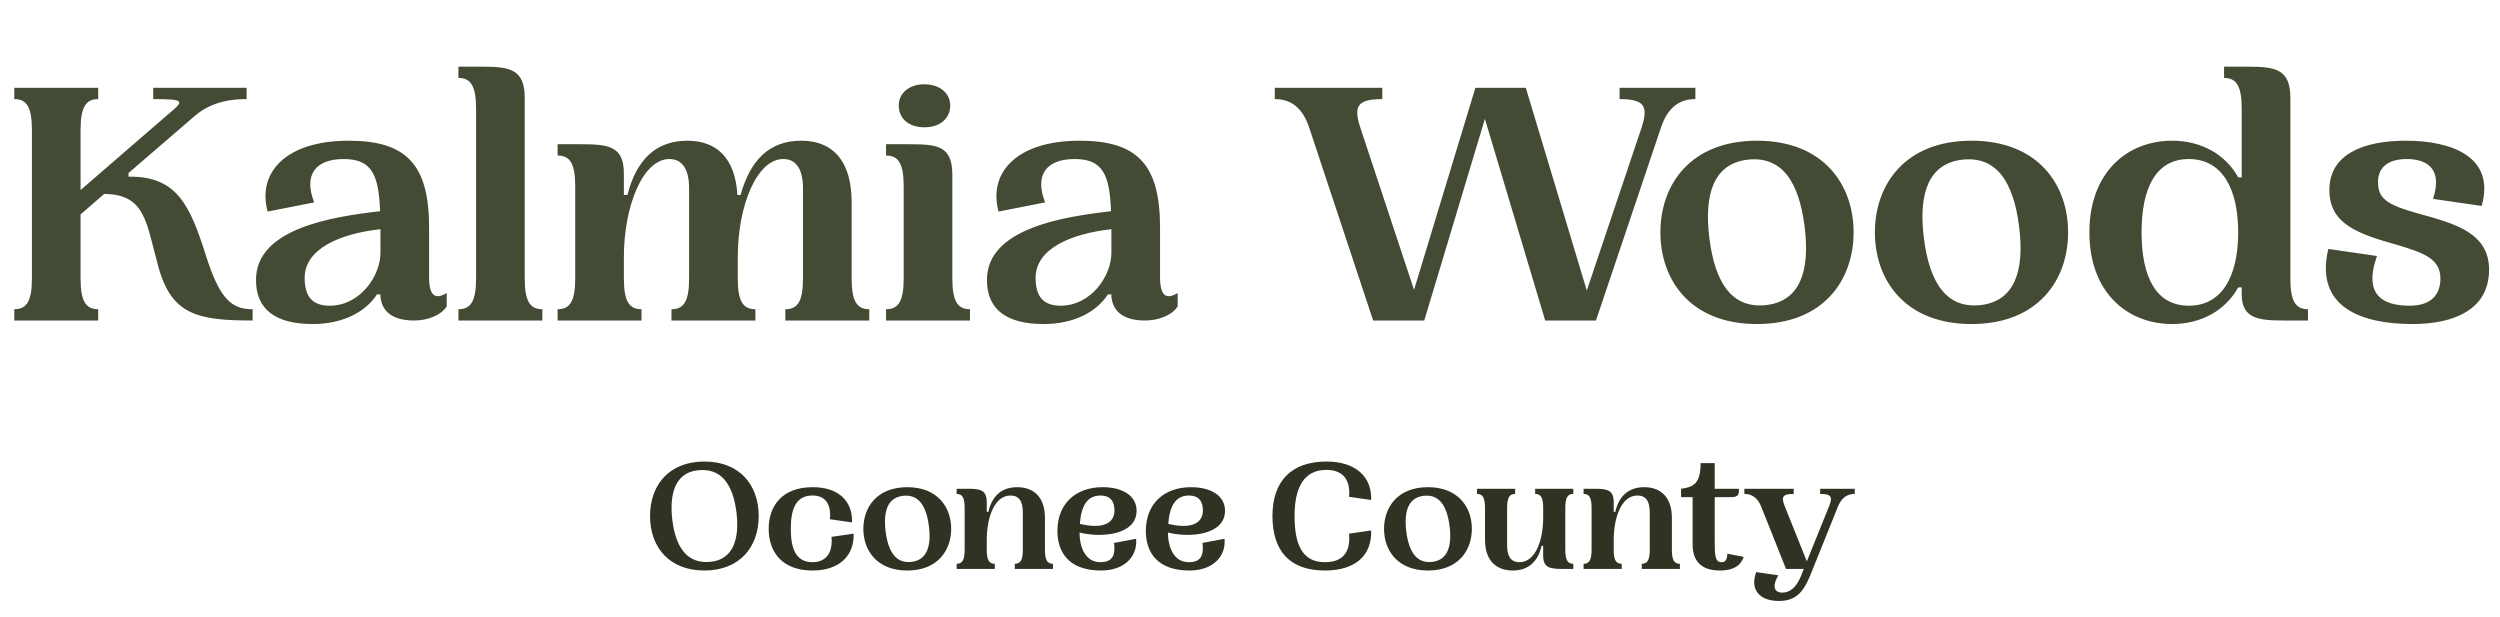
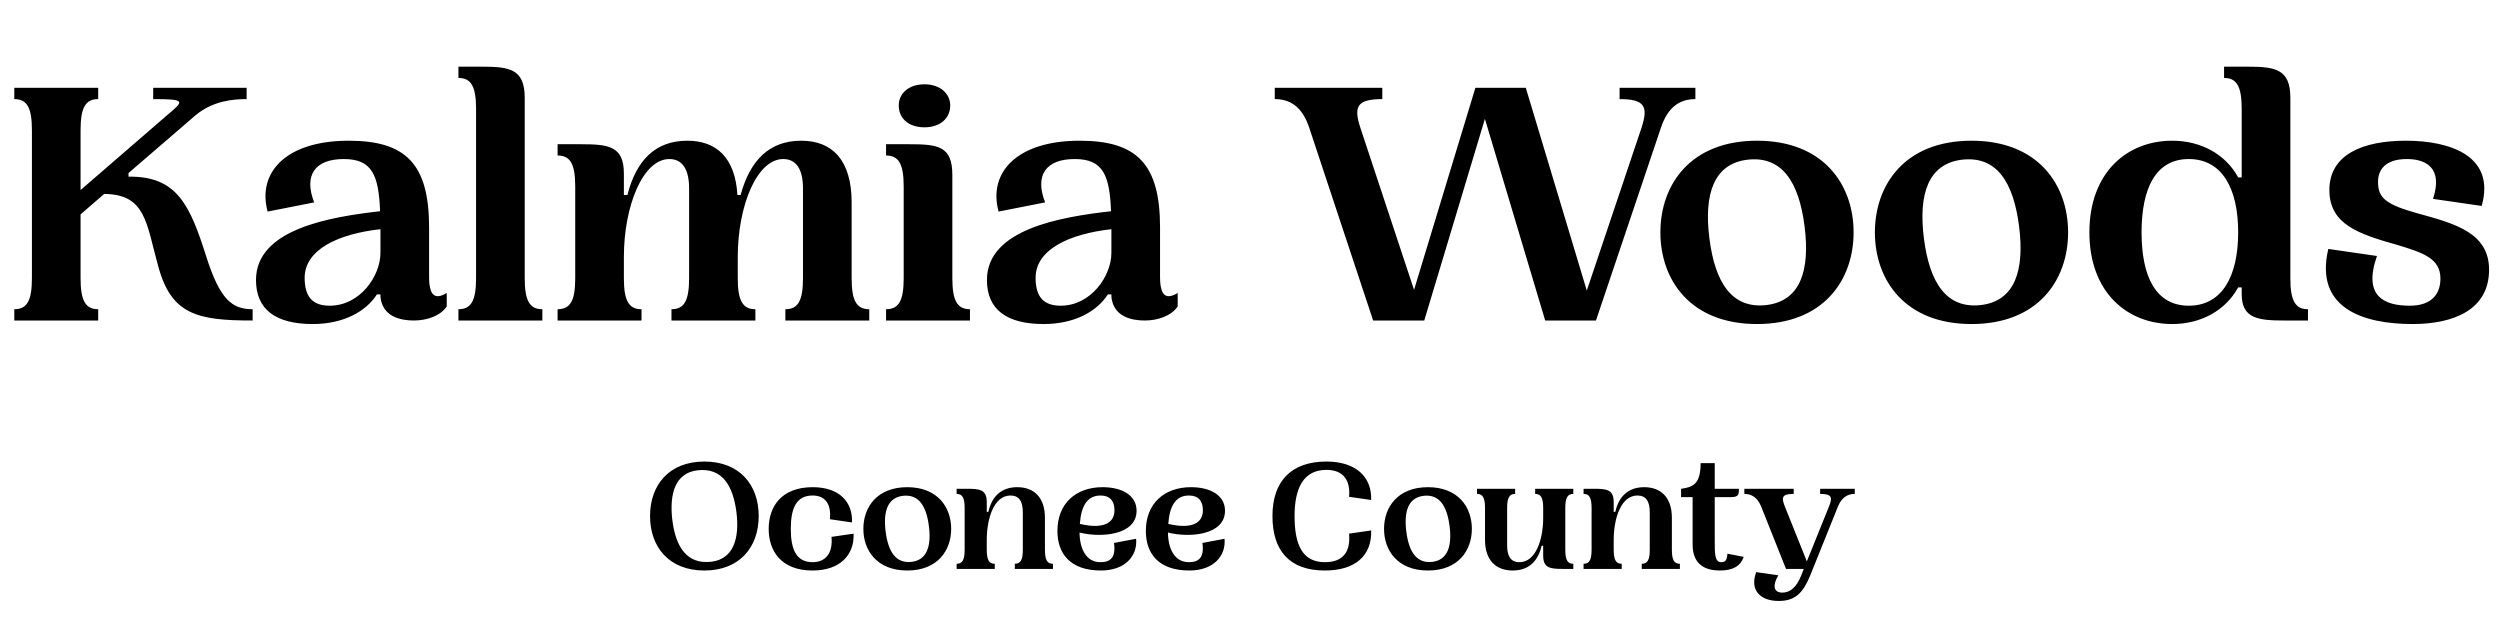
- <svg xmlns="http://www.w3.org/2000/svg" width="312" height="77" viewBox="0 0 312 77" fill="none">
-   <path d="M81.126 64.4C81.126 60.5 83.526 57.6 87.906 57.6C92.286 57.6 94.686 60.5 94.686 64.4C94.686 68.3 92.286 71.2 87.906 71.2C83.526 71.2 81.126 68.3 81.126 64.4ZM83.906 64.9C84.326 68.26 85.726 70.48 88.806 70.1C91.486 69.76 92.326 67.28 91.906 63.9C91.466 60.54 90.086 58.32 87.006 58.7C84.326 59.04 83.506 61.52 83.906 64.9ZM95.931 66C95.931 63.3 97.451 60.8 101.431 60.8C104.791 60.8 106.431 62.68 106.331 65.2L103.571 64.8C103.771 62.84 102.931 61.84 101.411 61.84C99.371 61.84 98.691 63.44 98.691 66C98.691 68.56 99.371 70.16 101.411 70.16C102.931 70.16 103.971 69.16 103.771 67L106.531 66.6C106.631 69.32 104.771 71.2 101.411 71.2C97.431 71.2 95.931 68.7 95.931 66ZM107.747 66C107.747 63.3 109.447 60.8 113.227 60.8C117.007 60.8 118.707 63.3 118.707 66C118.707 68.7 117.007 71.2 113.227 71.2C109.447 71.2 107.747 68.7 107.747 66ZM110.527 66.34C110.847 68.86 111.807 70.36 113.787 70.12C115.667 69.88 116.247 68.2 115.927 65.66C115.607 63.14 114.647 61.64 112.667 61.88C110.787 62.12 110.207 63.8 110.527 66.34ZM130.408 68.6C130.408 69.88 130.688 70.36 131.408 70.36V71H126.648V70.36C127.368 70.36 127.648 69.88 127.648 68.6V63.94C127.648 62.6 127.208 61.84 126.108 61.84C124.068 61.84 123.148 64.66 123.148 67.4V68.6C123.148 69.88 123.428 70.36 124.148 70.36V71H119.388V70.36C120.108 70.36 120.388 69.88 120.388 68.6V63.4C120.388 62.12 120.108 61.64 119.388 61.64V61H120.708C122.268 61 123.148 61.1 123.148 62.66V63.88H123.348C123.768 62 124.928 60.8 126.948 60.8C128.988 60.8 130.408 62.02 130.408 64.62V68.6ZM139.026 67.76L141.786 67.24C141.986 69.38 140.406 71.2 137.406 71.2C133.526 71.2 131.966 69.06 131.966 66.26C131.966 62.86 134.246 60.8 137.606 60.8C140.086 60.8 141.846 61.86 141.846 63.74C141.846 66.8 137.406 67.14 134.726 66.46C134.746 68.48 135.546 70.16 137.326 70.16C138.566 70.16 139.286 69.6 139.026 67.76ZM137.346 61.84C135.646 61.84 134.926 63.2 134.766 65.38C137.606 66.06 139.086 65.34 139.086 63.68C139.086 62.5 138.506 61.84 137.346 61.84ZM150.061 67.76L152.821 67.24C153.021 69.38 151.441 71.2 148.441 71.2C144.561 71.2 143.001 69.06 143.001 66.26C143.001 62.86 145.281 60.8 148.641 60.8C151.121 60.8 152.881 61.86 152.881 63.74C152.881 66.8 148.441 67.14 145.761 66.46C145.781 68.48 146.581 70.16 148.361 70.16C149.601 70.16 150.321 69.6 150.061 67.76ZM148.381 61.84C146.681 61.84 145.961 63.2 145.801 65.38C148.641 66.06 150.121 65.34 150.121 63.68C150.121 62.5 149.541 61.84 148.381 61.84ZM158.802 64.4C158.802 60.1 161.102 57.6 165.542 57.6C169.162 57.6 171.222 59.48 171.122 62.4L168.362 62C168.562 60 167.682 58.64 165.542 58.64C162.682 58.64 161.562 60.9 161.562 64.4C161.562 67.9 162.482 70.16 165.342 70.16C167.682 70.16 168.562 68.8 168.362 66.6L171.122 66.2C171.222 69.32 169.162 71.2 165.342 71.2C160.902 71.2 158.802 68.7 158.802 64.4ZM172.728 66C172.728 63.3 174.428 60.8 178.208 60.8C181.988 60.8 183.688 63.3 183.688 66C183.688 68.7 181.988 71.2 178.208 71.2C174.428 71.2 172.728 68.7 172.728 66ZM175.508 66.34C175.828 68.86 176.788 70.36 178.768 70.12C180.648 69.88 181.228 68.2 180.908 65.66C180.588 63.14 179.628 61.64 177.648 61.88C175.768 62.12 175.188 63.8 175.508 66.34ZM196.349 61.64C195.629 61.64 195.349 62.12 195.349 63.4V68.6C195.349 69.88 195.629 70.36 196.349 70.36V71H195.029C193.469 71 192.589 70.9 192.589 69.34V68.12H192.389C191.969 70 190.809 71.2 188.789 71.2C186.749 71.2 185.329 69.98 185.329 67.38V63.4C185.329 62.12 185.049 61.64 184.329 61.64V61H189.089V61.64C188.369 61.64 188.089 62.12 188.089 63.4V68.06C188.089 69.4 188.529 70.16 189.629 70.16C191.669 70.16 192.589 67.34 192.589 64.6V63.4C192.589 62.12 192.309 61.64 191.589 61.64V61H196.349V61.64ZM208.65 68.6C208.65 69.88 208.93 70.36 209.65 70.36V71H204.89V70.36C205.61 70.36 205.89 69.88 205.89 68.6V63.94C205.89 62.6 205.45 61.84 204.35 61.84C202.31 61.84 201.39 64.66 201.39 67.4V68.6C201.39 69.88 201.67 70.36 202.39 70.36V71H197.63V70.36C198.35 70.36 198.63 69.88 198.63 68.6V63.4C198.63 62.12 198.35 61.64 197.63 61.64V61H198.95C200.51 61 201.39 61.1 201.39 62.66V63.88H201.59C202.01 62 203.17 60.8 205.19 60.8C207.23 60.8 208.65 62.02 208.65 64.62V68.6ZM215.578 69.1L217.618 69.5C217.218 70.64 216.278 71.2 214.638 71.2C213.018 71.2 211.238 70.62 211.238 67.96V62.04H209.798V61C211.338 60.8 212.238 60.36 212.238 57.8H213.998V61H217.018C217.018 61.64 217.018 62.04 216.058 62.04H213.998V67.6C213.998 69.18 214.018 70.16 214.818 70.16C215.318 70.16 215.538 69.9 215.578 69.1ZM231.474 61V61.64C230.614 61.64 229.854 62.04 229.374 63.22L225.914 71.82C225.034 73.96 224.074 75 221.994 75C219.614 75 218.354 73.6 219.174 71.4L221.934 71.8C221.014 73.4 221.614 73.96 222.414 73.96C223.334 73.96 224.154 73.4 224.794 71.82L225.114 71H222.894L219.794 63.22C219.314 62.04 218.554 61.64 217.694 61.64V61H223.854V61.64C222.414 61.64 222.274 62.04 222.754 63.22L225.494 70.06L228.254 63.22C228.734 62.04 228.594 61.64 227.154 61.64V61H231.474Z" fill="#2E3323" />
-   <path d="M25.719 31.948C27.435 37.36 28.931 38.592 31.527 38.592V40C24.663 40 21.363 39.296 19.735 33.18C18.239 27.812 18.195 24.248 13.003 24.204L10.055 26.756V34.72C10.055 37.536 10.671 38.592 12.255 38.592V40H1.783V38.592C3.367 38.592 3.983 37.536 3.983 34.72V16.24C3.983 13.424 3.367 12.368 1.783 12.368V10.96H12.255V12.368C10.671 12.368 10.055 13.424 10.055 16.24V23.72L20.835 14.392C22.991 12.588 23.255 12.368 19.119 12.368V10.96H30.779V12.368C29.063 12.368 26.555 12.588 24.399 14.392L15.511 22.048L16.039 21.608V22.048C22.067 21.96 23.695 25.568 25.719 31.948ZM53.551 34.544C53.551 37.008 54.343 37.404 55.752 36.568V38.24C55.004 39.384 53.331 40 51.66 40C50.032 40 47.743 39.56 47.48 37.052V36.744H47.039C45.719 38.812 42.947 40.44 39.032 40.44C34.411 40.44 31.948 38.636 31.948 34.94C31.948 28.56 41.276 27.064 47.435 26.36C47.26 21.828 46.423 19.848 42.904 19.848C39.295 19.848 37.888 21.872 39.208 25.26L33.4 26.404C32.08 21.564 35.644 17.56 43.52 17.56C50.691 17.56 53.551 20.508 53.551 28.384V34.544ZM47.48 31.552V31.024V28.604C42.288 29.176 38.02 31.112 38.02 34.676C38.02 37.008 38.987 38.152 41.144 38.152C44.928 38.152 47.48 34.456 47.48 31.552ZM65.485 12.192V34.72C65.485 37.536 66.101 38.592 67.685 38.592V40H57.213V38.592C58.797 38.592 59.413 37.536 59.413 34.72V13.6C59.413 10.784 58.797 9.728 57.213 9.728V8.32H60.117C63.549 8.32 65.485 8.584 65.485 12.192ZM106.284 34.72C106.284 37.536 106.9 38.592 108.484 38.592V40H98.012V38.592C99.596 38.592 100.212 37.536 100.212 34.72V23.5C100.212 21.08 99.332 19.848 97.748 19.848C94.448 19.848 92.072 25.7 92.072 32.08V34.72C92.072 37.536 92.688 38.592 94.272 38.592V40H83.8V38.592C85.384 38.592 86 37.536 86 34.72V23.5C86 21.08 85.12 19.848 83.536 19.848C80.236 19.848 77.86 25.7 77.86 32.08V34.72C77.86 37.536 78.476 38.592 80.06 38.592V40H69.588V38.592C71.172 38.592 71.788 37.536 71.788 34.72V23.28C71.788 20.464 71.172 19.408 69.588 19.408V18H72.492C75.924 18 77.86 18.22 77.86 21.652V24.336H78.3C79.4 20.024 81.776 17.56 85.78 17.56C89.432 17.56 91.764 19.716 92.028 24.336H92.424C93.612 20.024 95.988 17.56 99.992 17.56C103.864 17.56 106.284 19.98 106.284 25.26V34.72ZM115.376 15.888C113.352 15.888 112.164 14.744 112.164 13.16C112.164 11.708 113.352 10.52 115.376 10.52C117.356 10.52 118.588 11.708 118.588 13.16C118.588 14.744 117.356 15.888 115.376 15.888ZM118.852 21.828V34.72C118.852 37.536 119.468 38.592 121.052 38.592V40H110.58V38.592C112.164 38.592 112.78 37.536 112.78 34.72V23.28C112.78 20.464 112.164 19.408 110.58 19.408V18H113.484C117.048 18 118.852 18.22 118.852 21.828ZM144.774 34.544C144.774 37.008 145.566 37.404 146.974 36.568V38.24C146.226 39.384 144.554 40 142.882 40C141.254 40 138.966 39.56 138.702 37.052V36.744H138.262C136.942 38.812 134.17 40.44 130.254 40.44C125.634 40.44 123.17 38.636 123.17 34.94C123.17 28.56 132.498 27.064 138.658 26.36C138.482 21.828 137.646 19.848 134.126 19.848C130.518 19.848 129.11 21.872 130.43 25.26L124.622 26.404C123.302 21.564 126.866 17.56 134.742 17.56C141.914 17.56 144.774 20.508 144.774 28.384V34.544ZM138.702 31.552V31.024V28.604C133.51 29.176 129.242 31.112 129.242 34.676C129.242 37.008 130.21 38.152 132.366 38.152C136.15 38.152 138.702 34.456 138.702 31.552ZM211.584 10.96V12.368C209.692 12.368 208.152 13.292 207.272 15.976L199.176 40H192.84L185.316 14.832L177.748 40H171.368L163.404 15.976C162.524 13.292 160.984 12.368 159.092 12.368V10.96H172.512V12.368C169.344 12.368 168.904 13.292 169.784 15.976L176.472 36.172L184.128 10.96H190.42L198.032 36.26L204.852 15.976C205.732 13.292 205.292 12.368 202.124 12.368V10.96H211.584ZM207.217 29C207.217 23.06 210.957 17.56 219.273 17.56C227.589 17.56 231.329 23.06 231.329 29C231.329 34.94 227.589 40.44 219.273 40.44C210.957 40.44 207.217 34.94 207.217 29ZM213.333 29.748C214.037 35.292 216.149 38.592 220.505 38.064C224.641 37.536 225.917 33.84 225.213 28.252C224.509 22.708 222.397 19.408 218.041 19.936C213.905 20.464 212.629 24.16 213.333 29.748ZM233.987 29C233.987 23.06 237.727 17.56 246.043 17.56C254.359 17.56 258.099 23.06 258.099 29C258.099 34.94 254.359 40.44 246.043 40.44C237.727 40.44 233.987 34.94 233.987 29ZM240.103 29.748C240.807 35.292 242.919 38.592 247.275 38.064C251.411 37.536 252.687 33.84 251.983 28.252C251.279 22.708 249.167 19.408 244.811 19.936C240.675 20.464 239.399 24.16 240.103 29.748ZM260.756 29C260.756 21.52 265.464 17.56 271.096 17.56C274.66 17.56 277.74 19.232 279.324 22.136H279.764V13.6C279.764 10.784 279.148 9.728 277.564 9.728V8.32H280.468C283.9 8.32 285.836 8.584 285.836 12.192V34.72C285.836 37.536 286.452 38.592 288.036 38.592V40H285.132C281.832 40 279.764 39.78 279.764 36.7V35.864H279.324C277.74 38.768 274.66 40.44 271.096 40.44C265.464 40.44 260.756 36.48 260.756 29ZM267.268 29C267.268 34.5 269.028 38.152 273.164 38.152C277.3 38.152 279.324 34.5 279.324 29C279.324 23.5 277.3 19.848 273.164 19.848C269.028 19.848 267.268 23.5 267.268 29ZM290.705 23.72C290.705 19.276 294.885 17.56 300.253 17.56C305.841 17.56 311.473 19.496 309.713 25.7L303.641 24.82C304.961 20.816 302.585 19.848 300.385 19.848C297.701 19.848 296.777 21.168 296.777 22.708C296.777 24.732 297.789 25.524 301.705 26.624C306.369 27.9 310.637 29.044 310.637 33.664C310.637 38.724 306.105 40.44 301.089 40.44C294.973 40.44 288.813 38.504 290.573 31.068L296.645 31.948C294.885 36.964 297.525 38.152 300.737 38.152C303.465 38.152 304.565 36.7 304.565 34.764C304.565 32.256 302.409 31.552 299.241 30.584C294.401 29.22 290.705 28.032 290.705 23.72Z" fill="#434B34" />
+ <svg xmlns="http://www.w3.org/2000/svg" width="312" height="77" viewBox="0 0 312 77">
+   <path class="u-icon__main" d="M81.126 64.4C81.126 60.5 83.526 57.6 87.906 57.6C92.286 57.6 94.686 60.5 94.686 64.4C94.686 68.3 92.286 71.2 87.906 71.2C83.526 71.2 81.126 68.3 81.126 64.4ZM83.906 64.9C84.326 68.26 85.726 70.48 88.806 70.1C91.486 69.76 92.326 67.28 91.906 63.9C91.466 60.54 90.086 58.32 87.006 58.7C84.326 59.04 83.506 61.52 83.906 64.9ZM95.931 66C95.931 63.3 97.451 60.8 101.431 60.8C104.791 60.8 106.431 62.68 106.331 65.2L103.571 64.8C103.771 62.84 102.931 61.84 101.411 61.84C99.371 61.84 98.691 63.44 98.691 66C98.691 68.56 99.371 70.16 101.411 70.16C102.931 70.16 103.971 69.16 103.771 67L106.531 66.6C106.631 69.32 104.771 71.2 101.411 71.2C97.431 71.2 95.931 68.7 95.931 66ZM107.747 66C107.747 63.3 109.447 60.8 113.227 60.8C117.007 60.8 118.707 63.3 118.707 66C118.707 68.7 117.007 71.2 113.227 71.2C109.447 71.2 107.747 68.7 107.747 66ZM110.527 66.34C110.847 68.86 111.807 70.36 113.787 70.12C115.667 69.88 116.247 68.2 115.927 65.66C115.607 63.14 114.647 61.64 112.667 61.88C110.787 62.12 110.207 63.8 110.527 66.34ZM130.408 68.6C130.408 69.88 130.688 70.36 131.408 70.36V71H126.648V70.36C127.368 70.36 127.648 69.88 127.648 68.6V63.94C127.648 62.6 127.208 61.84 126.108 61.84C124.068 61.84 123.148 64.66 123.148 67.4V68.6C123.148 69.88 123.428 70.36 124.148 70.36V71H119.388V70.36C120.108 70.36 120.388 69.88 120.388 68.6V63.4C120.388 62.12 120.108 61.64 119.388 61.64V61H120.708C122.268 61 123.148 61.1 123.148 62.66V63.88H123.348C123.768 62 124.928 60.8 126.948 60.8C128.988 60.8 130.408 62.02 130.408 64.62V68.6ZM139.026 67.76L141.786 67.24C141.986 69.38 140.406 71.2 137.406 71.2C133.526 71.2 131.966 69.06 131.966 66.26C131.966 62.86 134.246 60.8 137.606 60.8C140.086 60.8 141.846 61.86 141.846 63.74C141.846 66.8 137.406 67.14 134.726 66.46C134.746 68.48 135.546 70.16 137.326 70.16C138.566 70.16 139.286 69.6 139.026 67.76ZM137.346 61.84C135.646 61.84 134.926 63.2 134.766 65.38C137.606 66.06 139.086 65.34 139.086 63.68C139.086 62.5 138.506 61.84 137.346 61.84ZM150.061 67.76L152.821 67.24C153.021 69.38 151.441 71.2 148.441 71.2C144.561 71.2 143.001 69.06 143.001 66.26C143.001 62.86 145.281 60.8 148.641 60.8C151.121 60.8 152.881 61.86 152.881 63.74C152.881 66.8 148.441 67.14 145.761 66.46C145.781 68.48 146.581 70.16 148.361 70.16C149.601 70.16 150.321 69.6 150.061 67.76ZM148.381 61.84C146.681 61.84 145.961 63.2 145.801 65.38C148.641 66.06 150.121 65.34 150.121 63.68C150.121 62.5 149.541 61.84 148.381 61.84ZM158.802 64.4C158.802 60.1 161.102 57.6 165.542 57.6C169.162 57.6 171.222 59.48 171.122 62.4L168.362 62C168.562 60 167.682 58.64 165.542 58.64C162.682 58.64 161.562 60.9 161.562 64.4C161.562 67.9 162.482 70.16 165.342 70.16C167.682 70.16 168.562 68.8 168.362 66.6L171.122 66.2C171.222 69.32 169.162 71.2 165.342 71.2C160.902 71.2 158.802 68.7 158.802 64.4ZM172.728 66C172.728 63.3 174.428 60.8 178.208 60.8C181.988 60.8 183.688 63.3 183.688 66C183.688 68.7 181.988 71.2 178.208 71.2C174.428 71.2 172.728 68.7 172.728 66ZM175.508 66.34C175.828 68.86 176.788 70.36 178.768 70.12C180.648 69.88 181.228 68.2 180.908 65.66C180.588 63.14 179.628 61.64 177.648 61.88C175.768 62.12 175.188 63.8 175.508 66.34ZM196.349 61.64C195.629 61.64 195.349 62.12 195.349 63.4V68.6C195.349 69.88 195.629 70.36 196.349 70.36V71H195.029C193.469 71 192.589 70.9 192.589 69.34V68.12H192.389C191.969 70 190.809 71.2 188.789 71.2C186.749 71.2 185.329 69.98 185.329 67.38V63.4C185.329 62.12 185.049 61.64 184.329 61.64V61H189.089V61.64C188.369 61.64 188.089 62.12 188.089 63.4V68.06C188.089 69.4 188.529 70.16 189.629 70.16C191.669 70.16 192.589 67.34 192.589 64.6V63.4C192.589 62.12 192.309 61.64 191.589 61.64V61H196.349V61.64ZM208.65 68.6C208.65 69.88 208.93 70.36 209.65 70.36V71H204.89V70.36C205.61 70.36 205.89 69.88 205.89 68.6V63.94C205.89 62.6 205.45 61.84 204.35 61.84C202.31 61.84 201.39 64.66 201.39 67.4V68.6C201.39 69.88 201.67 70.36 202.39 70.36V71H197.63V70.36C198.35 70.36 198.63 69.88 198.63 68.6V63.4C198.63 62.12 198.35 61.64 197.63 61.64V61H198.95C200.51 61 201.39 61.1 201.39 62.66V63.88H201.59C202.01 62 203.17 60.8 205.19 60.8C207.23 60.8 208.65 62.02 208.65 64.62V68.6ZM215.578 69.1L217.618 69.5C217.218 70.64 216.278 71.2 214.638 71.2C213.018 71.2 211.238 70.62 211.238 67.96V62.04H209.798V61C211.338 60.8 212.238 60.36 212.238 57.8H213.998V61H217.018C217.018 61.64 217.018 62.04 216.058 62.04H213.998V67.6C213.998 69.18 214.018 70.16 214.818 70.16C215.318 70.16 215.538 69.9 215.578 69.1ZM231.474 61V61.64C230.614 61.64 229.854 62.04 229.374 63.22L225.914 71.82C225.034 73.96 224.074 75 221.994 75C219.614 75 218.354 73.6 219.174 71.4L221.934 71.8C221.014 73.4 221.614 73.96 222.414 73.96C223.334 73.96 224.154 73.4 224.794 71.82L225.114 71H222.894L219.794 63.22C219.314 62.04 218.554 61.64 217.694 61.64V61H223.854V61.64C222.414 61.64 222.274 62.04 222.754 63.22L225.494 70.06L228.254 63.22C228.734 62.04 228.594 61.64 227.154 61.64V61H231.474Z" />
+   <path class="u-icon__secondary" d="M25.719 31.948C27.435 37.36 28.931 38.592 31.527 38.592V40C24.663 40 21.363 39.296 19.735 33.18C18.239 27.812 18.195 24.248 13.003 24.204L10.055 26.756V34.72C10.055 37.536 10.671 38.592 12.255 38.592V40H1.783V38.592C3.367 38.592 3.983 37.536 3.983 34.72V16.24C3.983 13.424 3.367 12.368 1.783 12.368V10.96H12.255V12.368C10.671 12.368 10.055 13.424 10.055 16.24V23.72L20.835 14.392C22.991 12.588 23.255 12.368 19.119 12.368V10.96H30.779V12.368C29.063 12.368 26.555 12.588 24.399 14.392L15.511 22.048L16.039 21.608V22.048C22.067 21.96 23.695 25.568 25.719 31.948ZM53.551 34.544C53.551 37.008 54.343 37.404 55.752 36.568V38.24C55.004 39.384 53.331 40 51.66 40C50.032 40 47.743 39.56 47.48 37.052V36.744H47.039C45.719 38.812 42.947 40.44 39.032 40.44C34.411 40.44 31.948 38.636 31.948 34.94C31.948 28.56 41.276 27.064 47.435 26.36C47.26 21.828 46.423 19.848 42.904 19.848C39.295 19.848 37.888 21.872 39.208 25.26L33.4 26.404C32.08 21.564 35.644 17.56 43.52 17.56C50.691 17.56 53.551 20.508 53.551 28.384V34.544ZM47.48 31.552V31.024V28.604C42.288 29.176 38.02 31.112 38.02 34.676C38.02 37.008 38.987 38.152 41.144 38.152C44.928 38.152 47.48 34.456 47.48 31.552ZM65.485 12.192V34.72C65.485 37.536 66.101 38.592 67.685 38.592V40H57.213V38.592C58.797 38.592 59.413 37.536 59.413 34.72V13.6C59.413 10.784 58.797 9.728 57.213 9.728V8.32H60.117C63.549 8.32 65.485 8.584 65.485 12.192ZM106.284 34.72C106.284 37.536 106.9 38.592 108.484 38.592V40H98.012V38.592C99.596 38.592 100.212 37.536 100.212 34.72V23.5C100.212 21.08 99.332 19.848 97.748 19.848C94.448 19.848 92.072 25.7 92.072 32.08V34.72C92.072 37.536 92.688 38.592 94.272 38.592V40H83.8V38.592C85.384 38.592 86 37.536 86 34.72V23.5C86 21.08 85.12 19.848 83.536 19.848C80.236 19.848 77.86 25.7 77.86 32.08V34.72C77.86 37.536 78.476 38.592 80.06 38.592V40H69.588V38.592C71.172 38.592 71.788 37.536 71.788 34.72V23.28C71.788 20.464 71.172 19.408 69.588 19.408V18H72.492C75.924 18 77.86 18.22 77.86 21.652V24.336H78.3C79.4 20.024 81.776 17.56 85.78 17.56C89.432 17.56 91.764 19.716 92.028 24.336H92.424C93.612 20.024 95.988 17.56 99.992 17.56C103.864 17.56 106.284 19.98 106.284 25.26V34.72ZM115.376 15.888C113.352 15.888 112.164 14.744 112.164 13.16C112.164 11.708 113.352 10.52 115.376 10.52C117.356 10.52 118.588 11.708 118.588 13.16C118.588 14.744 117.356 15.888 115.376 15.888ZM118.852 21.828V34.72C118.852 37.536 119.468 38.592 121.052 38.592V40H110.58V38.592C112.164 38.592 112.78 37.536 112.78 34.72V23.28C112.78 20.464 112.164 19.408 110.58 19.408V18H113.484C117.048 18 118.852 18.22 118.852 21.828ZM144.774 34.544C144.774 37.008 145.566 37.404 146.974 36.568V38.24C146.226 39.384 144.554 40 142.882 40C141.254 40 138.966 39.56 138.702 37.052V36.744H138.262C136.942 38.812 134.17 40.44 130.254 40.44C125.634 40.44 123.17 38.636 123.17 34.94C123.17 28.56 132.498 27.064 138.658 26.36C138.482 21.828 137.646 19.848 134.126 19.848C130.518 19.848 129.11 21.872 130.43 25.26L124.622 26.404C123.302 21.564 126.866 17.56 134.742 17.56C141.914 17.56 144.774 20.508 144.774 28.384V34.544ZM138.702 31.552V31.024V28.604C133.51 29.176 129.242 31.112 129.242 34.676C129.242 37.008 130.21 38.152 132.366 38.152C136.15 38.152 138.702 34.456 138.702 31.552ZM211.584 10.96V12.368C209.692 12.368 208.152 13.292 207.272 15.976L199.176 40H192.84L185.316 14.832L177.748 40H171.368L163.404 15.976C162.524 13.292 160.984 12.368 159.092 12.368V10.96H172.512V12.368C169.344 12.368 168.904 13.292 169.784 15.976L176.472 36.172L184.128 10.96H190.42L198.032 36.26L204.852 15.976C205.732 13.292 205.292 12.368 202.124 12.368V10.96H211.584ZM207.217 29C207.217 23.06 210.957 17.56 219.273 17.56C227.589 17.56 231.329 23.06 231.329 29C231.329 34.94 227.589 40.44 219.273 40.44C210.957 40.44 207.217 34.94 207.217 29ZM213.333 29.748C214.037 35.292 216.149 38.592 220.505 38.064C224.641 37.536 225.917 33.84 225.213 28.252C224.509 22.708 222.397 19.408 218.041 19.936C213.905 20.464 212.629 24.16 213.333 29.748ZM233.987 29C233.987 23.06 237.727 17.56 246.043 17.56C254.359 17.56 258.099 23.06 258.099 29C258.099 34.94 254.359 40.44 246.043 40.44C237.727 40.44 233.987 34.94 233.987 29ZM240.103 29.748C240.807 35.292 242.919 38.592 247.275 38.064C251.411 37.536 252.687 33.84 251.983 28.252C251.279 22.708 249.167 19.408 244.811 19.936C240.675 20.464 239.399 24.16 240.103 29.748ZM260.756 29C260.756 21.52 265.464 17.56 271.096 17.56C274.66 17.56 277.74 19.232 279.324 22.136H279.764V13.6C279.764 10.784 279.148 9.728 277.564 9.728V8.32H280.468C283.9 8.32 285.836 8.584 285.836 12.192V34.72C285.836 37.536 286.452 38.592 288.036 38.592V40H285.132C281.832 40 279.764 39.78 279.764 36.7V35.864H279.324C277.74 38.768 274.66 40.44 271.096 40.44C265.464 40.44 260.756 36.48 260.756 29ZM267.268 29C267.268 34.5 269.028 38.152 273.164 38.152C277.3 38.152 279.324 34.5 279.324 29C279.324 23.5 277.3 19.848 273.164 19.848C269.028 19.848 267.268 23.5 267.268 29ZM290.705 23.72C290.705 19.276 294.885 17.56 300.253 17.56C305.841 17.56 311.473 19.496 309.713 25.7L303.641 24.82C304.961 20.816 302.585 19.848 300.385 19.848C297.701 19.848 296.777 21.168 296.777 22.708C296.777 24.732 297.789 25.524 301.705 26.624C306.369 27.9 310.637 29.044 310.637 33.664C310.637 38.724 306.105 40.44 301.089 40.44C294.973 40.44 288.813 38.504 290.573 31.068L296.645 31.948C294.885 36.964 297.525 38.152 300.737 38.152C303.465 38.152 304.565 36.7 304.565 34.764C304.565 32.256 302.409 31.552 299.241 30.584C294.401 29.22 290.705 28.032 290.705 23.72Z" />
</svg>
